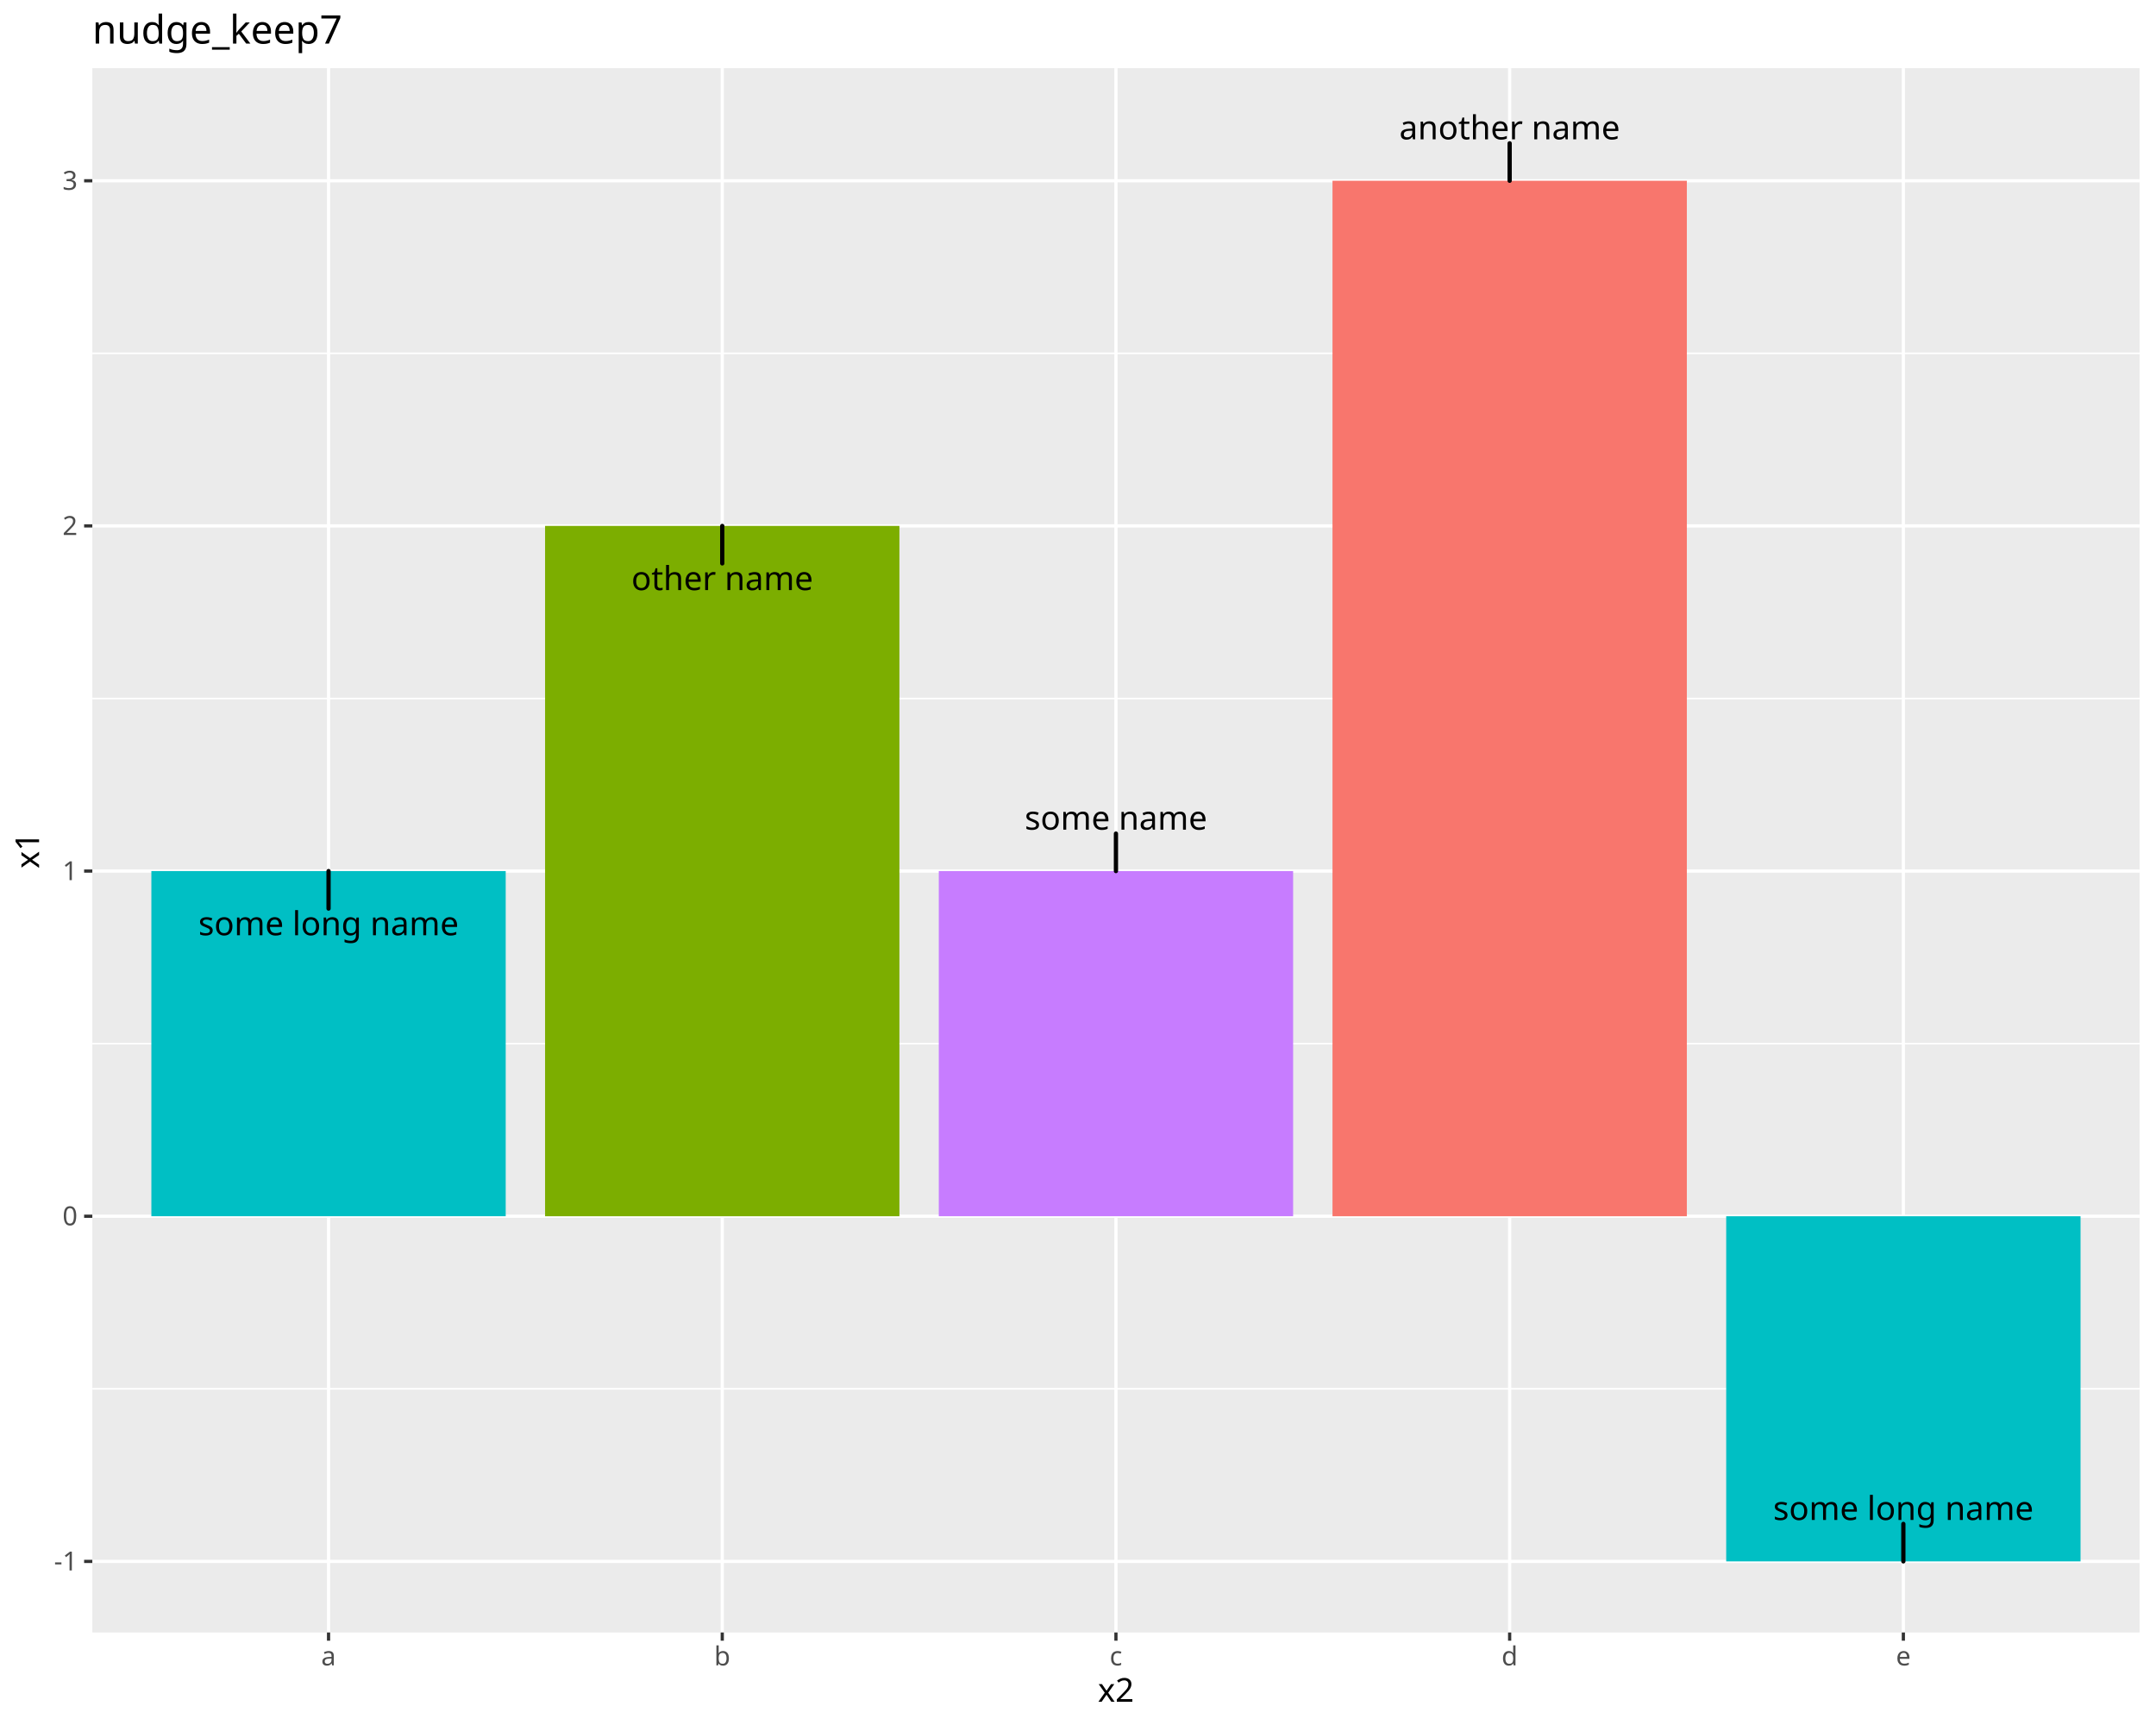
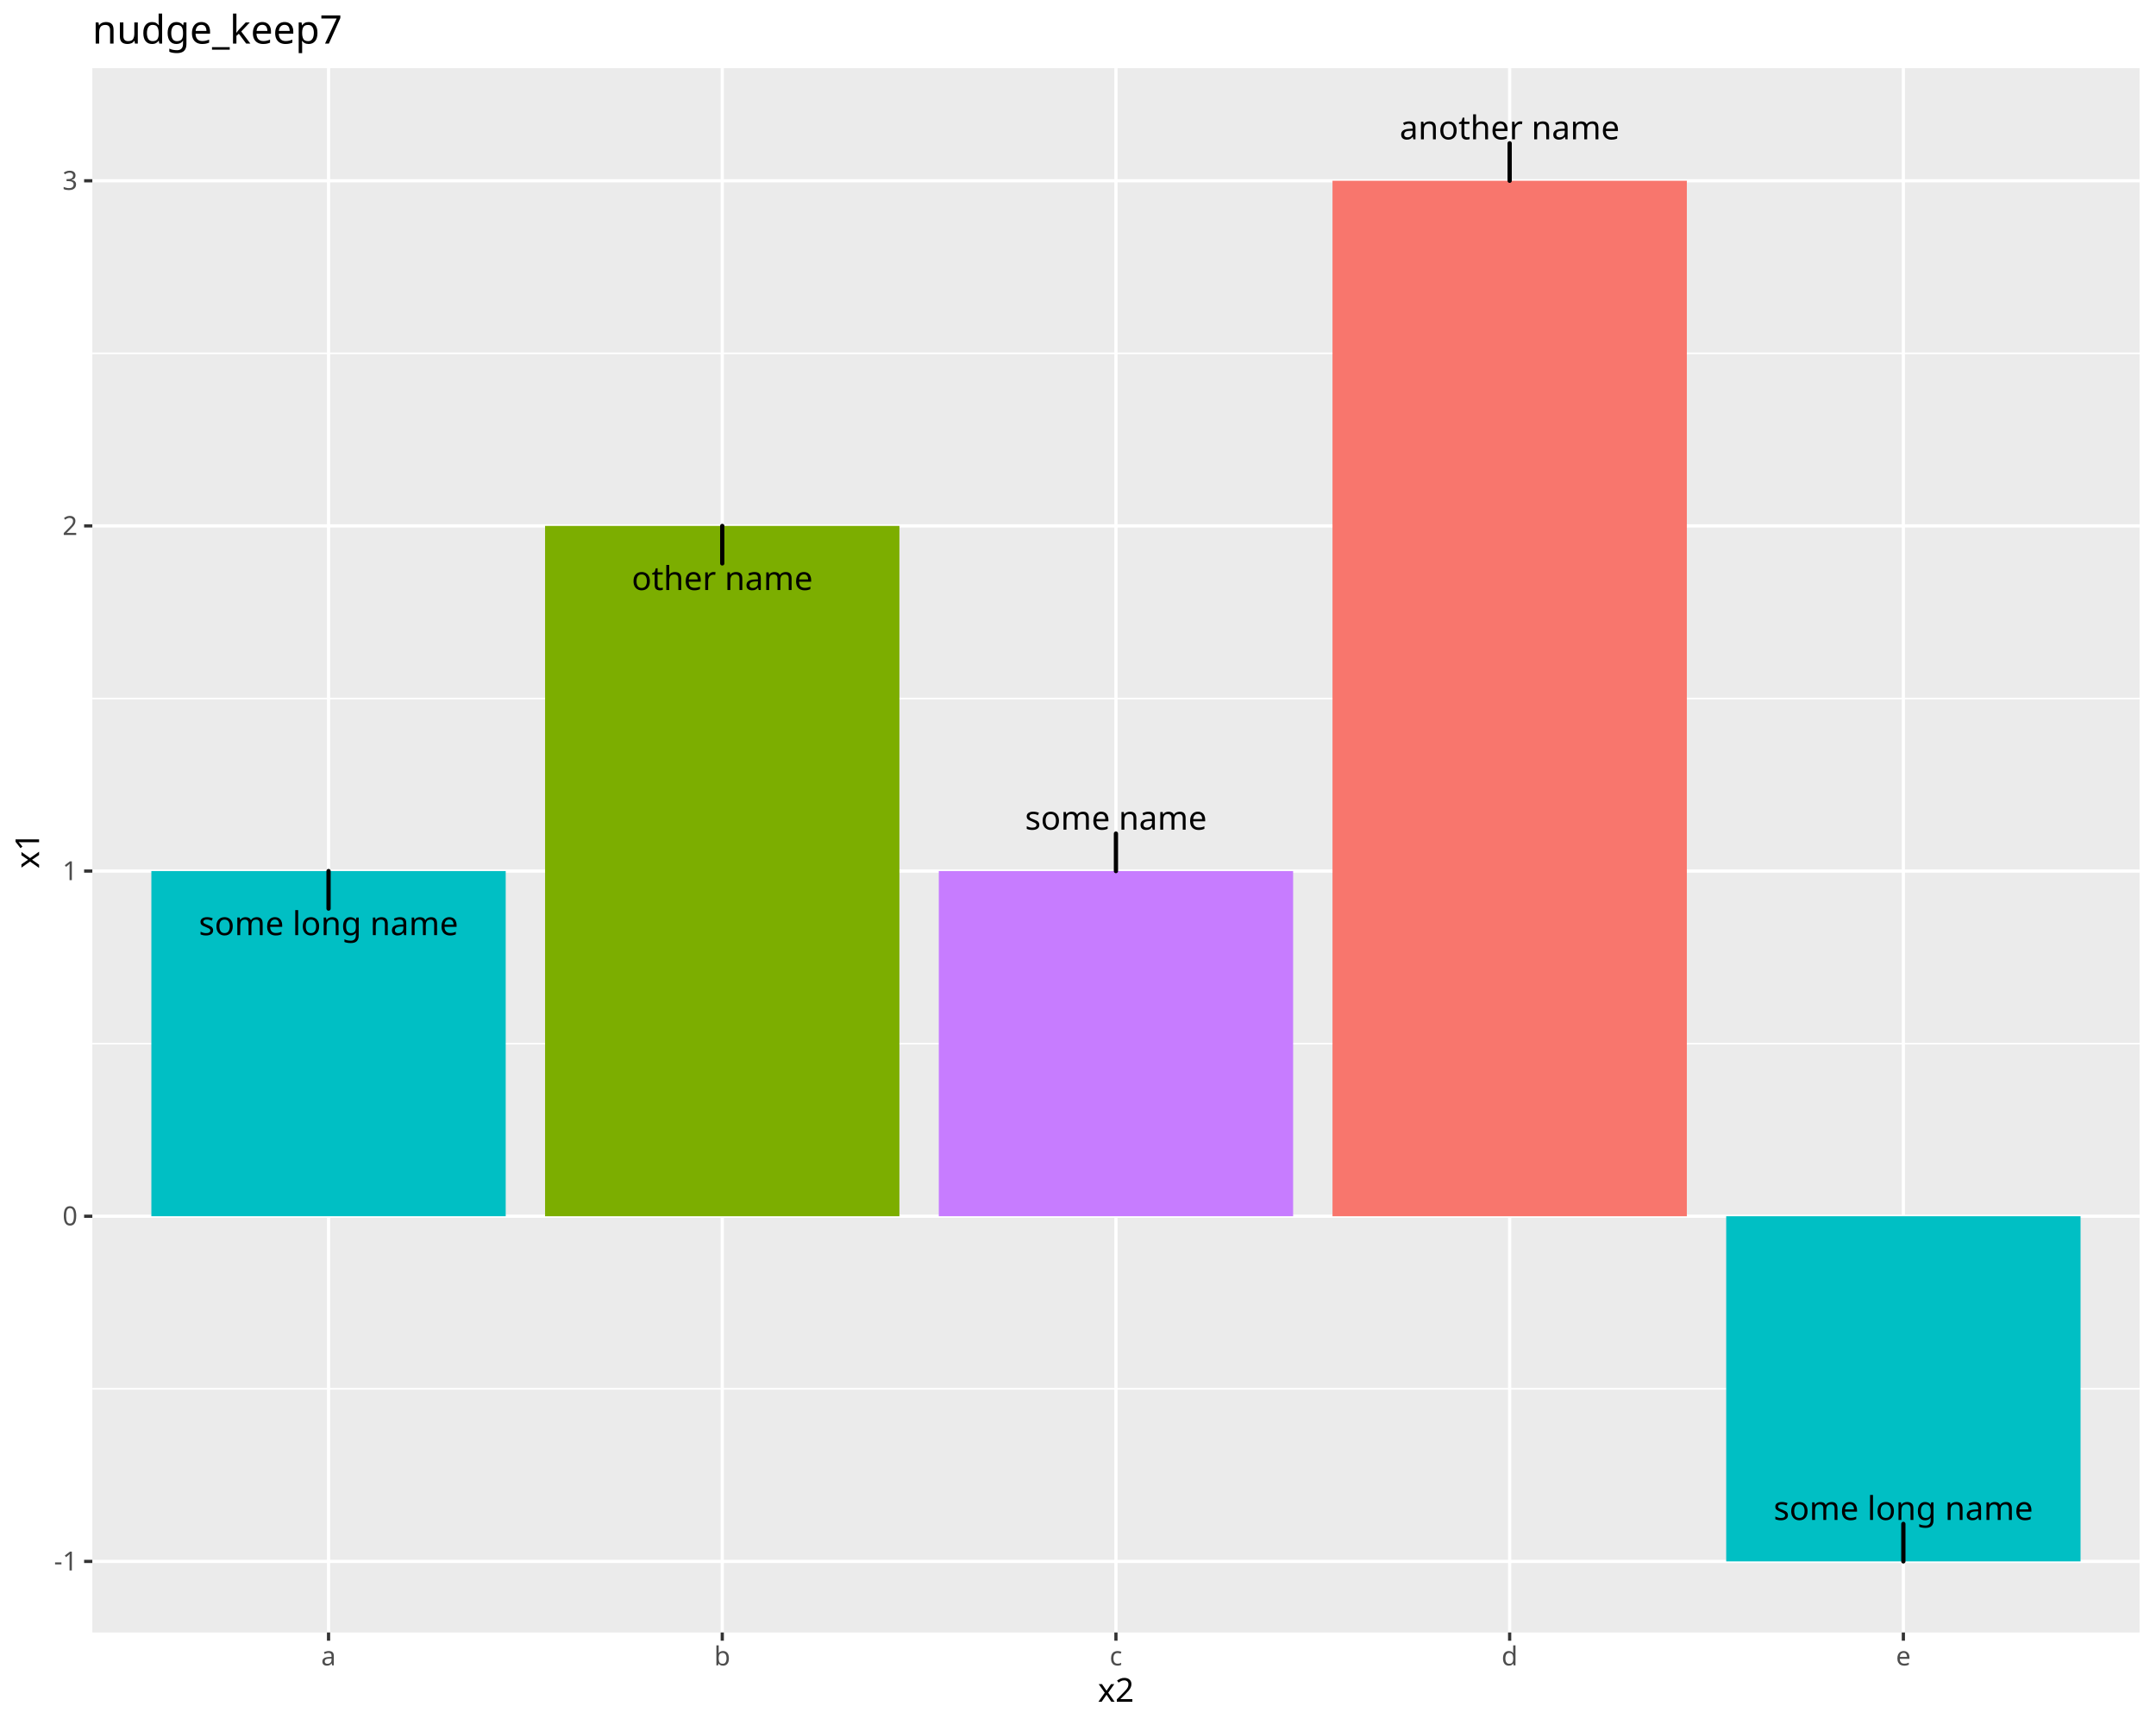
<svg xmlns="http://www.w3.org/2000/svg" class="svglite" data-engine-version="2.0" width="720.00pt" height="576.00pt" viewBox="0 0 720.00 576.00">
  <defs>
    <style type="text/css">
    .svglite line, .svglite polyline, .svglite polygon, .svglite path, .svglite rect, .svglite circle {
      fill: none;
      stroke: #000000;
      stroke-linecap: round;
      stroke-linejoin: round;
      stroke-miterlimit: 10.00;
    }
  </style>
  </defs>
  <rect width="100%" height="100%" style="stroke: none; fill: #FFFFFF;" />
  <defs>
    <clipPath id="cpMC4wMHw3MjAuMDB8MC4wMHw1NzYuMDA=">
      <rect x="0.00" y="0.00" width="720.00" height="576.00" />
    </clipPath>
  </defs>
  <g clip-path="url(#cpMC4wMHw3MjAuMDB8MC4wMHw1NzYuMDA=)">
    <rect x="0.00" y="0.00" width="720.00" height="576.00" style="stroke-width: 1.07; stroke: #FFFFFF; fill: #FFFFFF;" />
  </g>
  <defs>
    <clipPath id="cpMzAuODN8NzE0LjUyfDIyLjc4fDU0NS4xMQ==">
      <rect x="30.83" y="22.78" width="683.69" height="522.33" />
    </clipPath>
  </defs>
  <g clip-path="url(#cpMzAuODN8NzE0LjUyfDIyLjc4fDU0NS4xMQ==)">
    <rect x="30.83" y="22.78" width="683.69" height="522.33" style="stroke-width: 1.07; stroke: none; fill: #EBEBEB;" />
    <polyline points="30.83,463.74 714.52,463.74 " style="stroke-width: 0.53; stroke: #FFFFFF; stroke-linecap: butt;" />
    <polyline points="30.83,348.49 714.52,348.49 " style="stroke-width: 0.53; stroke: #FFFFFF; stroke-linecap: butt;" />
    <polyline points="30.83,233.24 714.52,233.24 " style="stroke-width: 0.53; stroke: #FFFFFF; stroke-linecap: butt;" />
    <polyline points="30.83,117.98 714.52,117.98 " style="stroke-width: 0.53; stroke: #FFFFFF; stroke-linecap: butt;" />
    <polyline points="30.83,521.37 714.52,521.37 " style="stroke-width: 1.07; stroke: #FFFFFF; stroke-linecap: butt;" />
    <polyline points="30.83,406.12 714.52,406.12 " style="stroke-width: 1.07; stroke: #FFFFFF; stroke-linecap: butt;" />
    <polyline points="30.83,290.86 714.52,290.86 " style="stroke-width: 1.07; stroke: #FFFFFF; stroke-linecap: butt;" />
    <polyline points="30.83,175.61 714.52,175.61 " style="stroke-width: 1.07; stroke: #FFFFFF; stroke-linecap: butt;" />
    <polyline points="30.83,60.36 714.52,60.36 " style="stroke-width: 1.07; stroke: #FFFFFF; stroke-linecap: butt;" />
    <polyline points="109.72,545.11 109.72,22.78 " style="stroke-width: 1.07; stroke: #FFFFFF; stroke-linecap: butt;" />
    <polyline points="241.20,545.11 241.20,22.78 " style="stroke-width: 1.07; stroke: #FFFFFF; stroke-linecap: butt;" />
    <polyline points="372.67,545.11 372.67,22.78 " style="stroke-width: 1.07; stroke: #FFFFFF; stroke-linecap: butt;" />
    <polyline points="504.15,545.11 504.15,22.78 " style="stroke-width: 1.07; stroke: #FFFFFF; stroke-linecap: butt;" />
    <polyline points="635.63,545.11 635.63,22.78 " style="stroke-width: 1.07; stroke: #FFFFFF; stroke-linecap: butt;" />
    <rect x="50.55" y="290.86" width="118.33" height="115.25" style="stroke-width: 1.07; stroke: none; stroke-linecap: butt; stroke-linejoin: miter; fill: #00BFC4;" />
    <rect x="182.03" y="175.61" width="118.33" height="230.51" style="stroke-width: 1.07; stroke: none; stroke-linecap: butt; stroke-linejoin: miter; fill: #7CAE00;" />
    <rect x="313.51" y="290.86" width="118.33" height="115.25" style="stroke-width: 1.07; stroke: none; stroke-linecap: butt; stroke-linejoin: miter; fill: #C77CFF;" />
    <rect x="444.99" y="60.36" width="118.33" height="345.76" style="stroke-width: 1.07; stroke: none; stroke-linecap: butt; stroke-linejoin: miter; fill: #F8766D;" />
    <rect x="576.47" y="406.12" width="118.33" height="115.25" style="stroke-width: 1.07; stroke: none; stroke-linecap: butt; stroke-linejoin: miter; fill: #00BFC4;" />
    <line x1="109.72" y1="303.39" x2="109.72" y2="290.86" style="stroke-width: 1.42;" />
-     <text x="109.72" y="312.29" text-anchor="middle" style="font-size: 11.04px; font-family: sans;" textLength="81.63px" lengthAdjust="spacingAndGlyphs">some long name</text>
+     <text x="109.72" y="312.26" text-anchor="middle" style="font-size: 11.00px; font-family: sans;" textLength="81.34px" lengthAdjust="spacingAndGlyphs">some long name</text>
    <line x1="241.20" y1="188.13" x2="241.20" y2="175.61" style="stroke-width: 1.42;" />
-     <text x="241.20" y="197.04" text-anchor="middle" style="font-size: 11.04px; font-family: sans;" textLength="55.85px" lengthAdjust="spacingAndGlyphs">other name</text>
+     <text x="241.20" y="197.01" text-anchor="middle" style="font-size: 11.00px; font-family: sans;" textLength="55.65px" lengthAdjust="spacingAndGlyphs">other name</text>
    <line x1="372.67" y1="278.34" x2="372.67" y2="290.86" style="stroke-width: 1.42;" />
-     <text x="372.67" y="277.03" text-anchor="middle" style="font-size: 11.04px; font-family: sans;" textLength="57.69px" lengthAdjust="spacingAndGlyphs">some name</text>
+     <text x="372.67" y="277.03" text-anchor="middle" style="font-size: 11.00px; font-family: sans;" textLength="57.49px" lengthAdjust="spacingAndGlyphs">some name</text>
    <line x1="504.15" y1="47.83" x2="504.15" y2="60.36" style="stroke-width: 1.42;" />
-     <text x="504.15" y="46.53" text-anchor="middle" style="font-size: 11.04px; font-family: sans;" textLength="68.13px" lengthAdjust="spacingAndGlyphs">another name</text>
+     <text x="504.15" y="46.53" text-anchor="middle" style="font-size: 11.00px; font-family: sans;" textLength="67.89px" lengthAdjust="spacingAndGlyphs">another name</text>
    <line x1="635.63" y1="508.85" x2="635.63" y2="521.37" style="stroke-width: 1.42;" />
-     <text x="635.63" y="507.54" text-anchor="middle" style="font-size: 11.04px; font-family: sans;" textLength="81.63px" lengthAdjust="spacingAndGlyphs">some long name</text>
+     <text x="635.63" y="507.54" text-anchor="middle" style="font-size: 11.00px; font-family: sans;" textLength="81.34px" lengthAdjust="spacingAndGlyphs">some long name</text>
  </g>
  <g clip-path="url(#cpMC4wMHw3MjAuMDB8MC4wMHw1NzYuMDA=)">
    <text x="25.90" y="524.40" text-anchor="end" style="font-size: 8.80px; fill: #4D4D4D; font-family: sans;" textLength="7.82px" lengthAdjust="spacingAndGlyphs">-1</text>
    <text x="25.90" y="409.14" text-anchor="end" style="font-size: 8.80px; fill: #4D4D4D; font-family: sans;" textLength="4.89px" lengthAdjust="spacingAndGlyphs">0</text>
    <text x="25.90" y="293.89" text-anchor="end" style="font-size: 8.80px; fill: #4D4D4D; font-family: sans;" textLength="4.89px" lengthAdjust="spacingAndGlyphs">1</text>
    <text x="25.90" y="178.64" text-anchor="end" style="font-size: 8.80px; fill: #4D4D4D; font-family: sans;" textLength="4.89px" lengthAdjust="spacingAndGlyphs">2</text>
    <text x="25.90" y="63.38" text-anchor="end" style="font-size: 8.80px; fill: #4D4D4D; font-family: sans;" textLength="4.89px" lengthAdjust="spacingAndGlyphs">3</text>
    <polyline points="28.09,521.37 30.83,521.37 " style="stroke-width: 1.07; stroke: #333333; stroke-linecap: butt;" />
    <polyline points="28.09,406.12 30.83,406.12 " style="stroke-width: 1.07; stroke: #333333; stroke-linecap: butt;" />
    <polyline points="28.09,290.86 30.83,290.86 " style="stroke-width: 1.07; stroke: #333333; stroke-linecap: butt;" />
    <polyline points="28.09,175.61 30.83,175.61 " style="stroke-width: 1.07; stroke: #333333; stroke-linecap: butt;" />
    <polyline points="28.09,60.36 30.83,60.36 " style="stroke-width: 1.07; stroke: #333333; stroke-linecap: butt;" />
    <polyline points="109.72,547.85 109.72,545.11 " style="stroke-width: 1.07; stroke: #333333; stroke-linecap: butt;" />
    <polyline points="241.20,547.85 241.20,545.11 " style="stroke-width: 1.07; stroke: #333333; stroke-linecap: butt;" />
    <polyline points="372.67,547.85 372.67,545.11 " style="stroke-width: 1.07; stroke: #333333; stroke-linecap: butt;" />
    <polyline points="504.15,547.85 504.15,545.11 " style="stroke-width: 1.07; stroke: #333333; stroke-linecap: butt;" />
    <polyline points="635.63,547.85 635.63,545.11 " style="stroke-width: 1.07; stroke: #333333; stroke-linecap: butt;" />
    <text x="109.72" y="556.10" text-anchor="middle" style="font-size: 8.80px; fill: #4D4D4D; font-family: sans;" textLength="4.89px" lengthAdjust="spacingAndGlyphs">a</text>
    <text x="241.20" y="556.10" text-anchor="middle" style="font-size: 8.80px; fill: #4D4D4D; font-family: sans;" textLength="4.89px" lengthAdjust="spacingAndGlyphs">b</text>
    <text x="372.67" y="556.10" text-anchor="middle" style="font-size: 8.80px; fill: #4D4D4D; font-family: sans;" textLength="4.40px" lengthAdjust="spacingAndGlyphs">c</text>
    <text x="504.15" y="556.10" text-anchor="middle" style="font-size: 8.80px; fill: #4D4D4D; font-family: sans;" textLength="4.89px" lengthAdjust="spacingAndGlyphs">d</text>
    <text x="635.63" y="556.10" text-anchor="middle" style="font-size: 8.80px; fill: #4D4D4D; font-family: sans;" textLength="4.89px" lengthAdjust="spacingAndGlyphs">e</text>
    <text x="372.67" y="568.24" text-anchor="middle" style="font-size: 11.00px; font-family: sans;" textLength="11.62px" lengthAdjust="spacingAndGlyphs">x2</text>
    <text transform="translate(13.05,283.95) rotate(-90)" text-anchor="middle" style="font-size: 11.00px; font-family: sans;" textLength="11.62px" lengthAdjust="spacingAndGlyphs">x1</text>
    <text x="30.83" y="14.56" style="font-size: 13.20px; font-family: sans;" textLength="80.02px" lengthAdjust="spacingAndGlyphs">nudge_keep7</text>
  </g>
</svg>
